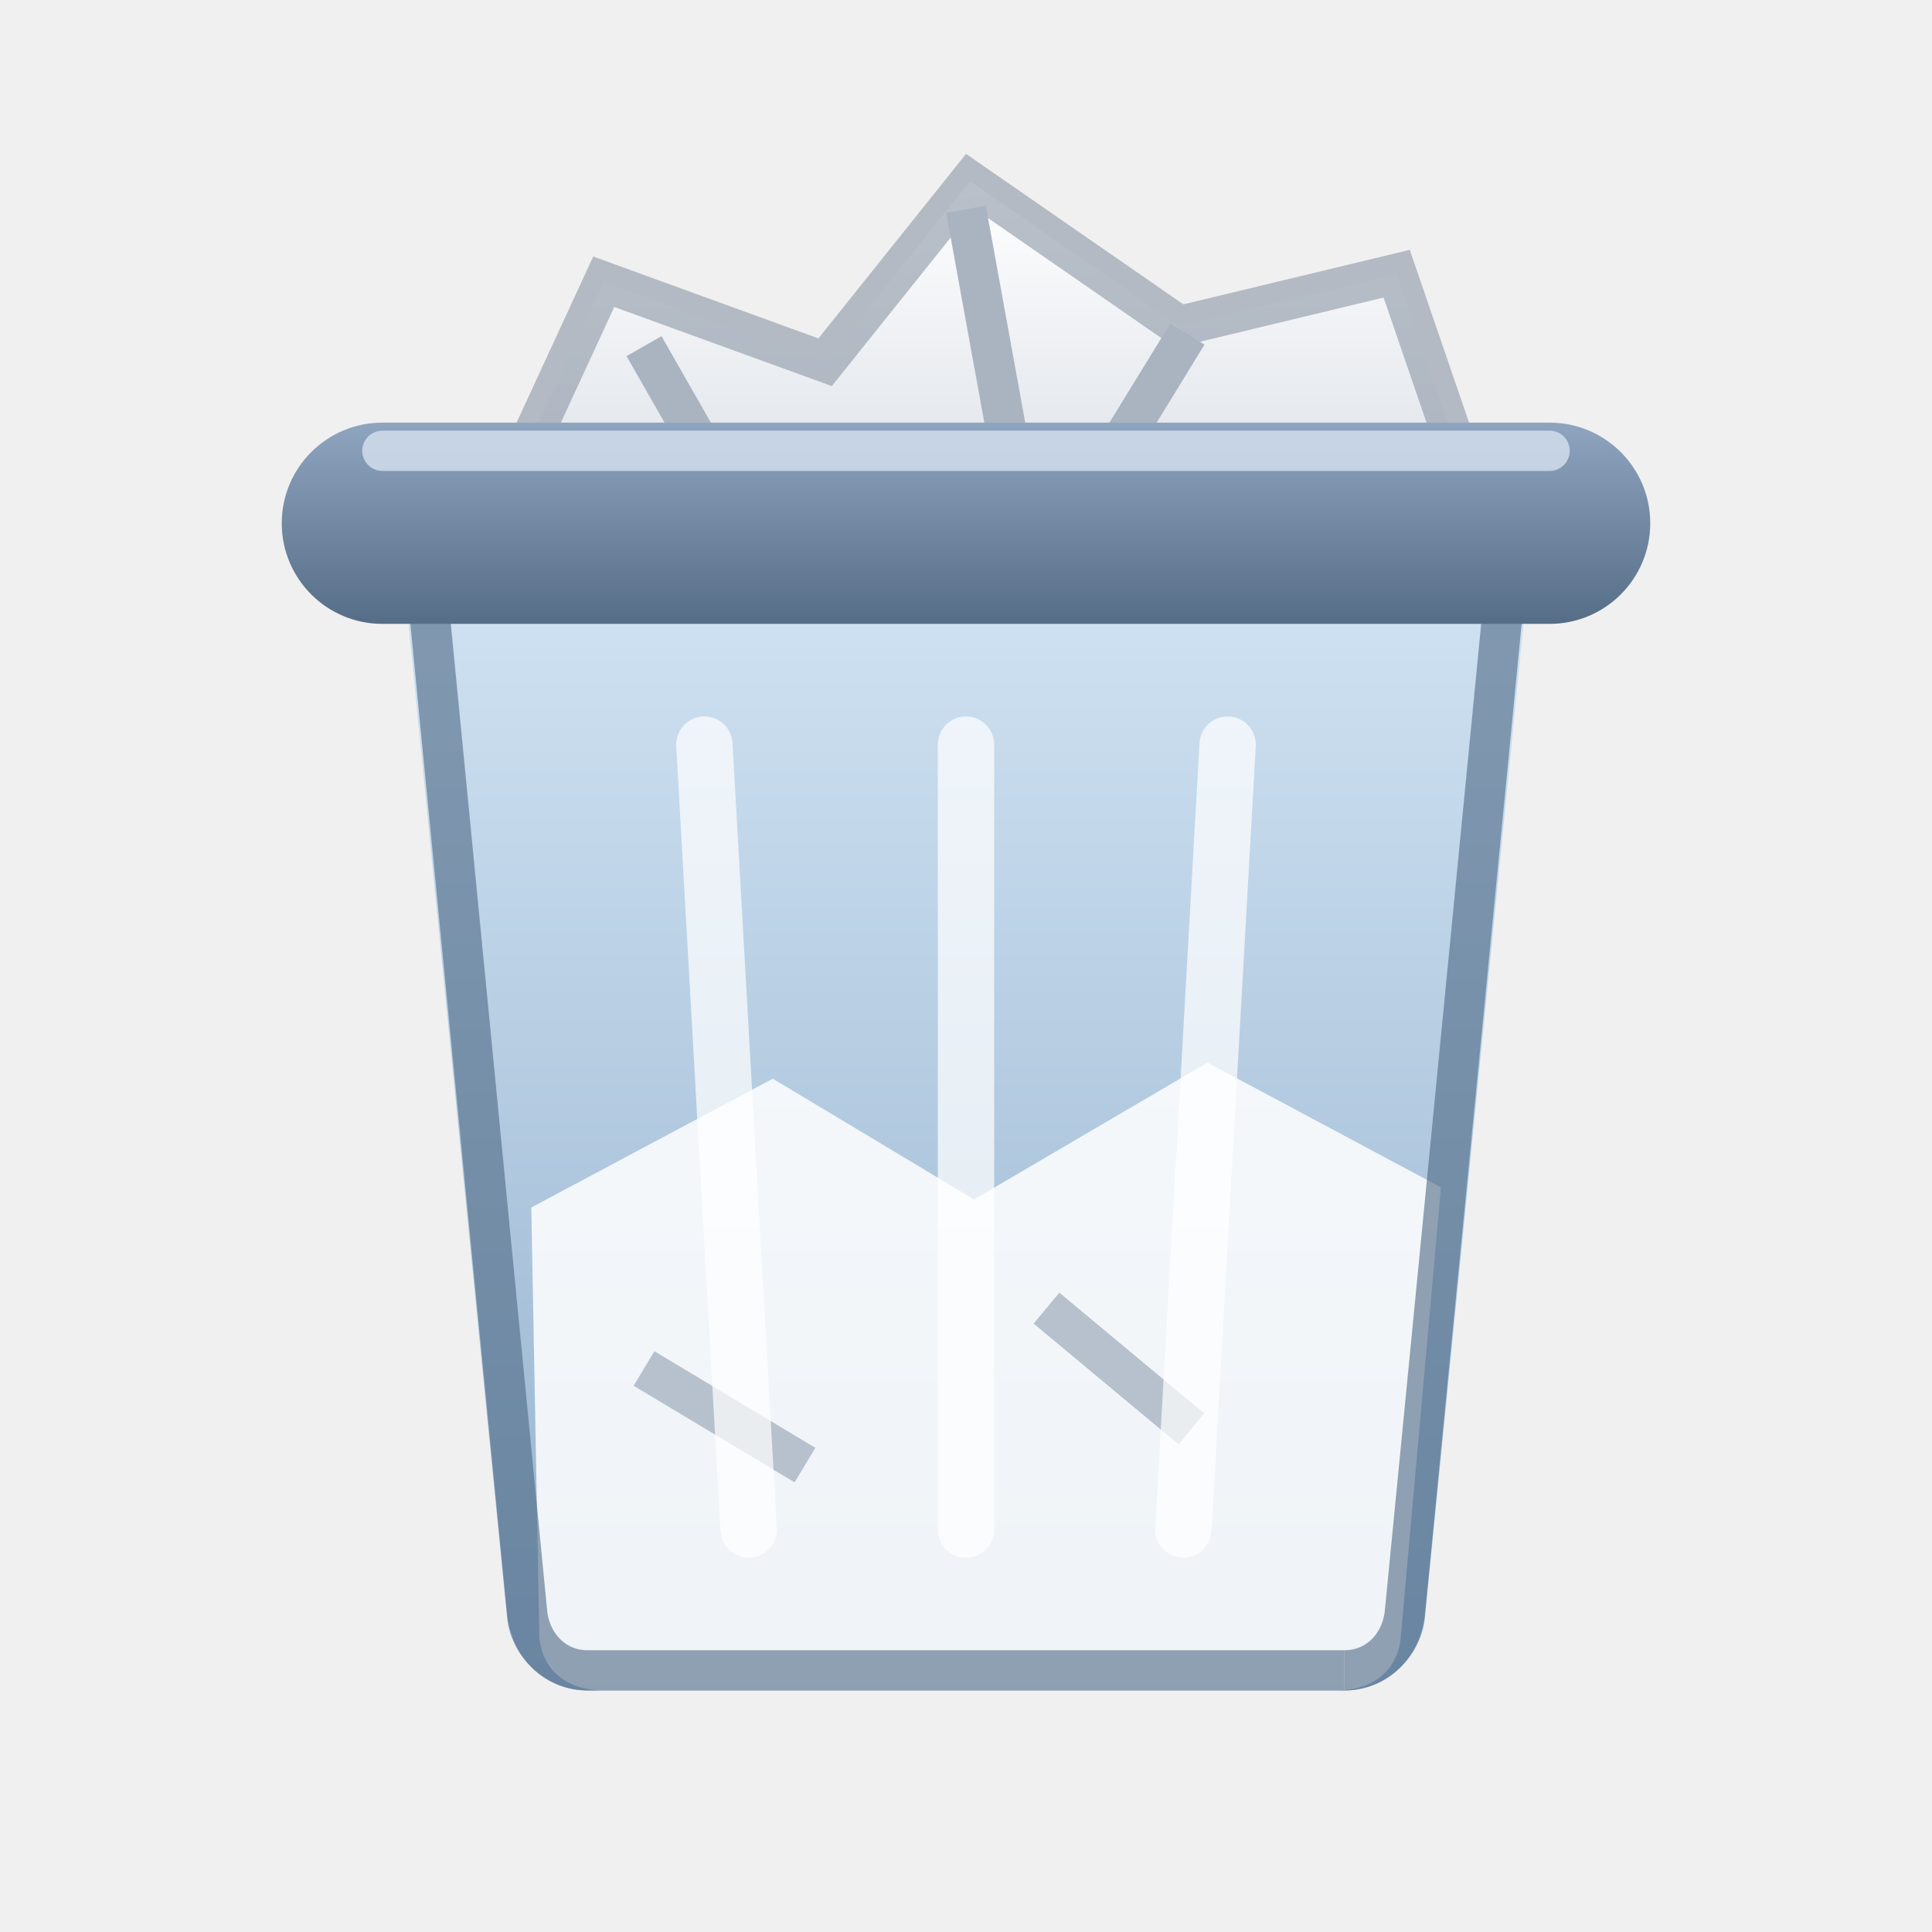
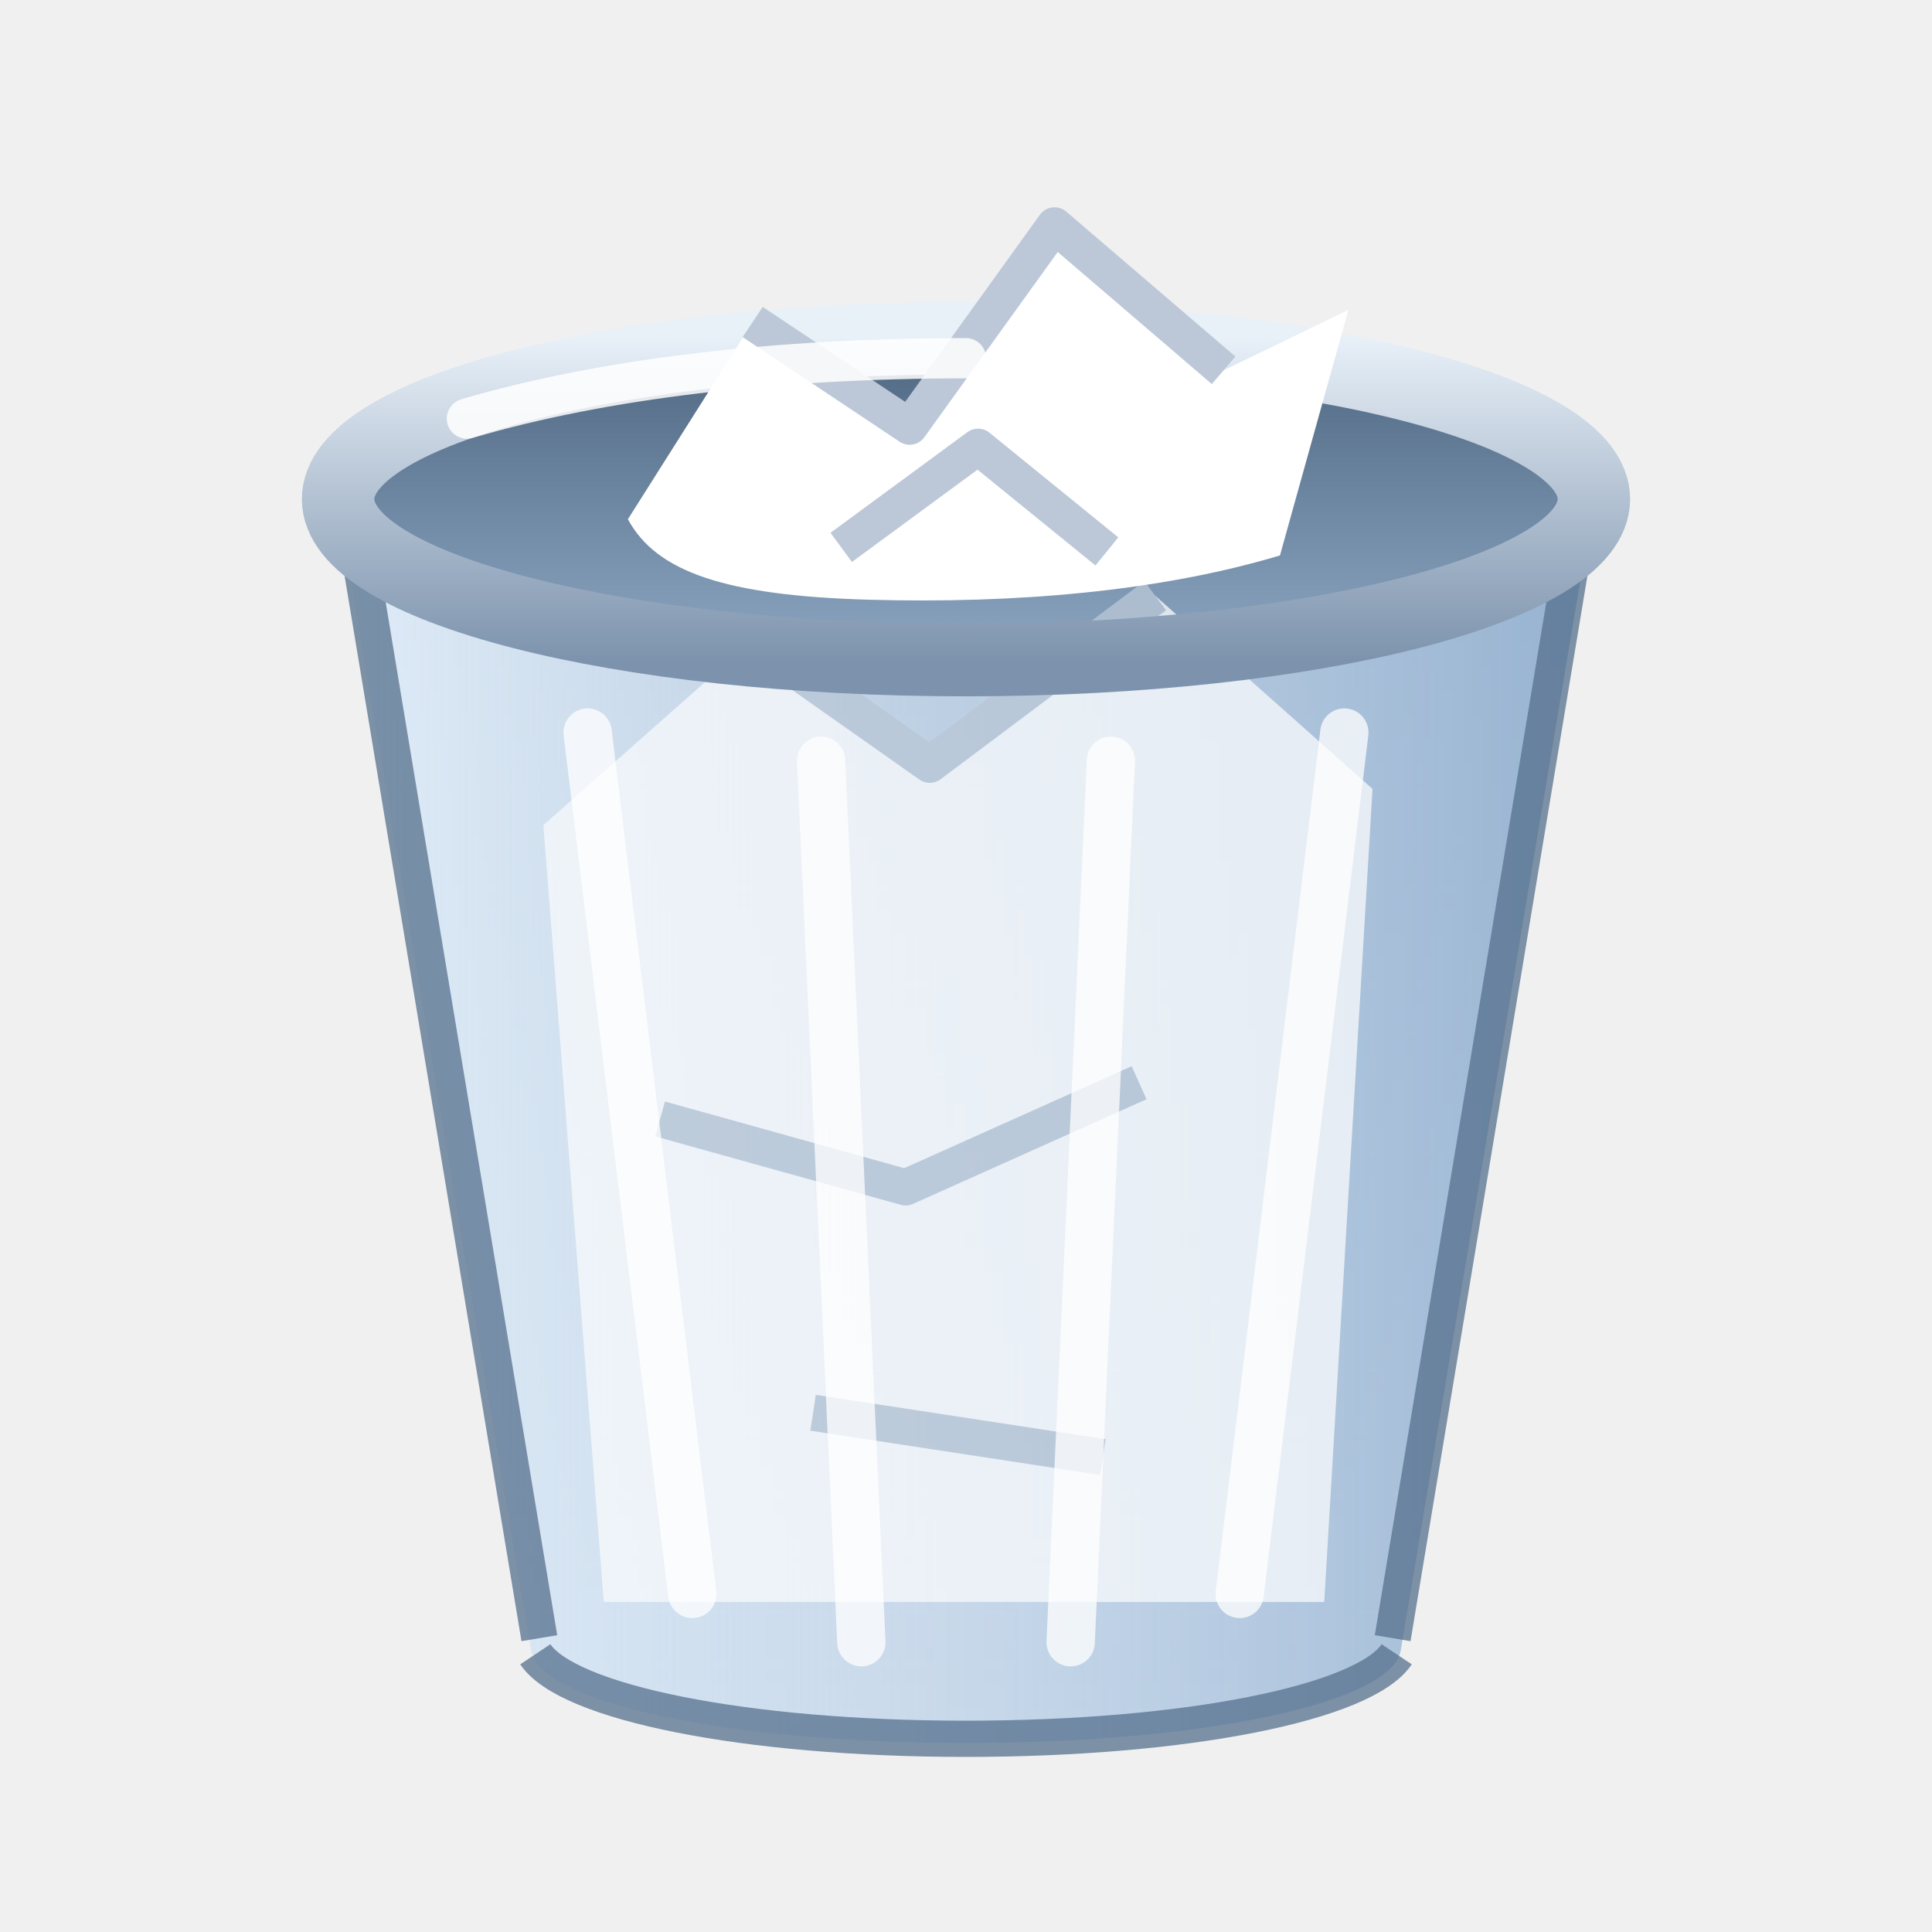
<svg xmlns="http://www.w3.org/2000/svg" viewBox="0 0 48 48" width="48" height="48">
  <defs>
-     <linearGradient id="recycle_bin_full-p1" x1="0" y1="0" x2="0" y2="1" gradientUnits="objectBoundingBox">
-       <stop offset="0" stop-color="#FFFFFF" />
-       <stop offset="1" stop-color="#D9DEE5" />
+     <linearGradient id="recycle_bin_full-inside" x1="0" y1="0" x2="0" y2="1" gradientUnits="objectBoundingBox">
+       <stop offset="0" stop-color="#4E6680" />
+       <stop offset="1" stop-color="#8CA6C2" />
    </linearGradient>
-     <linearGradient id="recycle_bin_full-glass" x1="0" y1="0" x2="0" y2="1" gradientUnits="objectBoundingBox">
-       <stop offset="0" stop-color="#CFE2F3" stop-opacity="0.95" />
-       <stop offset="1" stop-color="#8FAECB" stop-opacity="0.95" />
+     <linearGradient id="recycle_bin_full-back" x1="0" y1="0" x2="0" y2="1" gradientUnits="objectBoundingBox">
+       <stop offset="0" stop-color="#7C96B2" stop-opacity=".55" />
+       <stop offset="1" stop-color="#A9C0D8" stop-opacity=".35" />
+     </linearGradient>
+     <linearGradient id="recycle_bin_full-glass" x1="0" y1="0" x2="1" y2="0" gradientUnits="objectBoundingBox">
+       <stop offset="0" stop-color="#E4F0FB" stop-opacity=".92" />
+       <stop offset="0.45" stop-color="#C3D8EE" stop-opacity=".62" />
+       <stop offset="1" stop-color="#93B0D0" stop-opacity=".9" />
    </linearGradient>
    <linearGradient id="recycle_bin_full-rim" x1="0" y1="0" x2="0" y2="1" gradientUnits="objectBoundingBox">
-       <stop offset="0" stop-color="#8FA5BF" />
-       <stop offset="1" stop-color="#566D88" />
+       <stop offset="0" stop-color="#E8F0F8" />
+       <stop offset="1" stop-color="#7D93AD" />
    </linearGradient>
+     <clipPath id="recycle_bin_full-mouth">
+       <path d="M8.4 12.4 13.2 41c.2 1.3 4.9 2.3 10.8 2.3s10.6-1 10.8-2.3l4.8-28.6z" />
+     </clipPath>
  </defs>
-   <path d="M12 13.5l3-6.5 5.5 2 3.6-4.5 5.2 3.6 5.4-1.3 2.3 6.7z" fill="url(#recycle_bin_full-p1)" stroke="#8A96A6" stroke-opacity=".6" />
-   <path d="M16 8.6l2.4 4.2M24 5.2l1 5.5M29.5 8.3l-2.7 4.4" stroke="#AAB4C1" stroke-width="1" />
-   <path d="M10 14h28l-2.6 26.2c-.1 1-1 1.8-2 1.8H14.6c-1 0-1.9-.8-2-1.8z" fill="url(#recycle_bin_full-glass)" />
-   <path d="M13.2 30l6-3.2 5 3 5.8-3.4 5.8 3.1-1 11.2c-.1.9-.8 1.3-1.6 1.3H15c-.8 0-1.5-.4-1.6-1.3z" fill="#FFFFFF" fill-opacity=".85" />
-   <path d="M16 34l4 2.4M26 32.5l3.6 3" stroke="#B7C1CD" stroke-width="1" />
-   <path d="M17.5 18.5L18.6 38" stroke="#FFFFFF" stroke-opacity=".7" stroke-width="1.4" stroke-linecap="round" />
-   <path d="M24 18.5L24 38" stroke="#FFFFFF" stroke-opacity=".7" stroke-width="1.4" stroke-linecap="round" />
-   <path d="M30.5 18.5L29.4 38" stroke="#FFFFFF" stroke-opacity=".7" stroke-width="1.4" stroke-linecap="round" />
-   <path d="M10.6 14.5l2.5 25.6c.1.8.7 1.4 1.5 1.4h18.8" fill="none" stroke="#4E6784" stroke-opacity=".6" />
-   <path d="M37.4 14.5l-2.5 25.6c-.1.8-.7 1.4-1.5 1.4" fill="none" stroke="#4E6784" stroke-opacity=".6" />
-   <rect x="7" y="10.5" width="34" height="5" rx="2.5" fill="url(#recycle_bin_full-rim)" />
-   <path d="M9.5 11.2h29" stroke="#D5E1EE" stroke-opacity=".8" stroke-linecap="round" />
+   <path d="M8.4 12.4 13.2 41c.2 1.3 4.9 2.3 10.8 2.3s10.6-1 10.8-2.3l4.8-28.6z" fill="url(#recycle_bin_full-back)" />
+   <ellipse cx="24" cy="12.4" rx="15.6" ry="4" fill="url(#recycle_bin_full-inside)" />
+   <path d="M8.4 12.4C8.4 14.6 15.4 16.4 24 16.4s15.6-1.8 15.6-4L34.8 41c-.2 1.3-4.9 2.3-10.8 2.3s-10.6-1-10.8-2.3z" fill="url(#recycle_bin_full-glass)" />
+   <g clip-path="url(#recycle_bin_full-mouth)" opacity=".78">
+     <path d="M13.5 20.5l5.2-4.6 4.4 3.1 5.6-4.2 5.4 4.8-1.2 20.2H15z" fill="#F6F8FB" />
+     <path d="M18.7 15.9l4.4 3.1 5.6-4.2M16.4 27.8l6.1 1.7 5.8-2.6M20.2 35.1l7.2 1.1" fill="none" stroke="#B9C6D6" stroke-width=".9" stroke-linejoin="round" />
+   </g>
+   <g fill="none" stroke="#FFFFFF" stroke-linecap="round" stroke-opacity=".75" stroke-width="1.2">
+     <path d="M14.6 18.2 17.2 39.6" />
+     <path d="M20.4 18.9 21.4 40.8" />
+     <path d="M27.6 18.9 26.6 40.8" />
+     <path d="M33.4 18.2 30.8 39.6" />
+   </g>
+   <path d="M8.9 13.6 13.4 40.7M39.1 13.6 34.6 40.7" fill="none" stroke="#56708E" stroke-opacity=".75" stroke-width=".9" />
+   <path d="M13.3 41.1c.8 1.2 5.2 2.1 10.7 2.1s9.9-.9 10.7-2.1" fill="none" stroke="#56708E" stroke-opacity=".75" stroke-width=".9" />
+   <ellipse cx="24" cy="12.4" rx="15.6" ry="4" fill="none" stroke="url(#recycle_bin_full-rim)" stroke-width="1.8" />
+   <path d="M15.6 12.9l3.1-4.9 3.9 2.6 3.6-5 4.2 3.6 3.1-1.5-1.7 6.1c-3 .9-6.6 1.2-10.2 1.1s-5.3-.7-6-2z" fill="#FFFFFF" />
+   <path d="M18.7 8l3.9 2.6 3.6-5 4.2 3.6M20.9 13.6l3.4-2.5 3.2 2.6" fill="none" stroke="#BCC8D8" stroke-width=".9" stroke-linejoin="round" />
+   <path d="M11.6 10.4C15 9.4 19.3 8.9 24 8.9" fill="none" stroke="#FFFFFF" stroke-opacity=".85" stroke-linecap="round" />
</svg>
